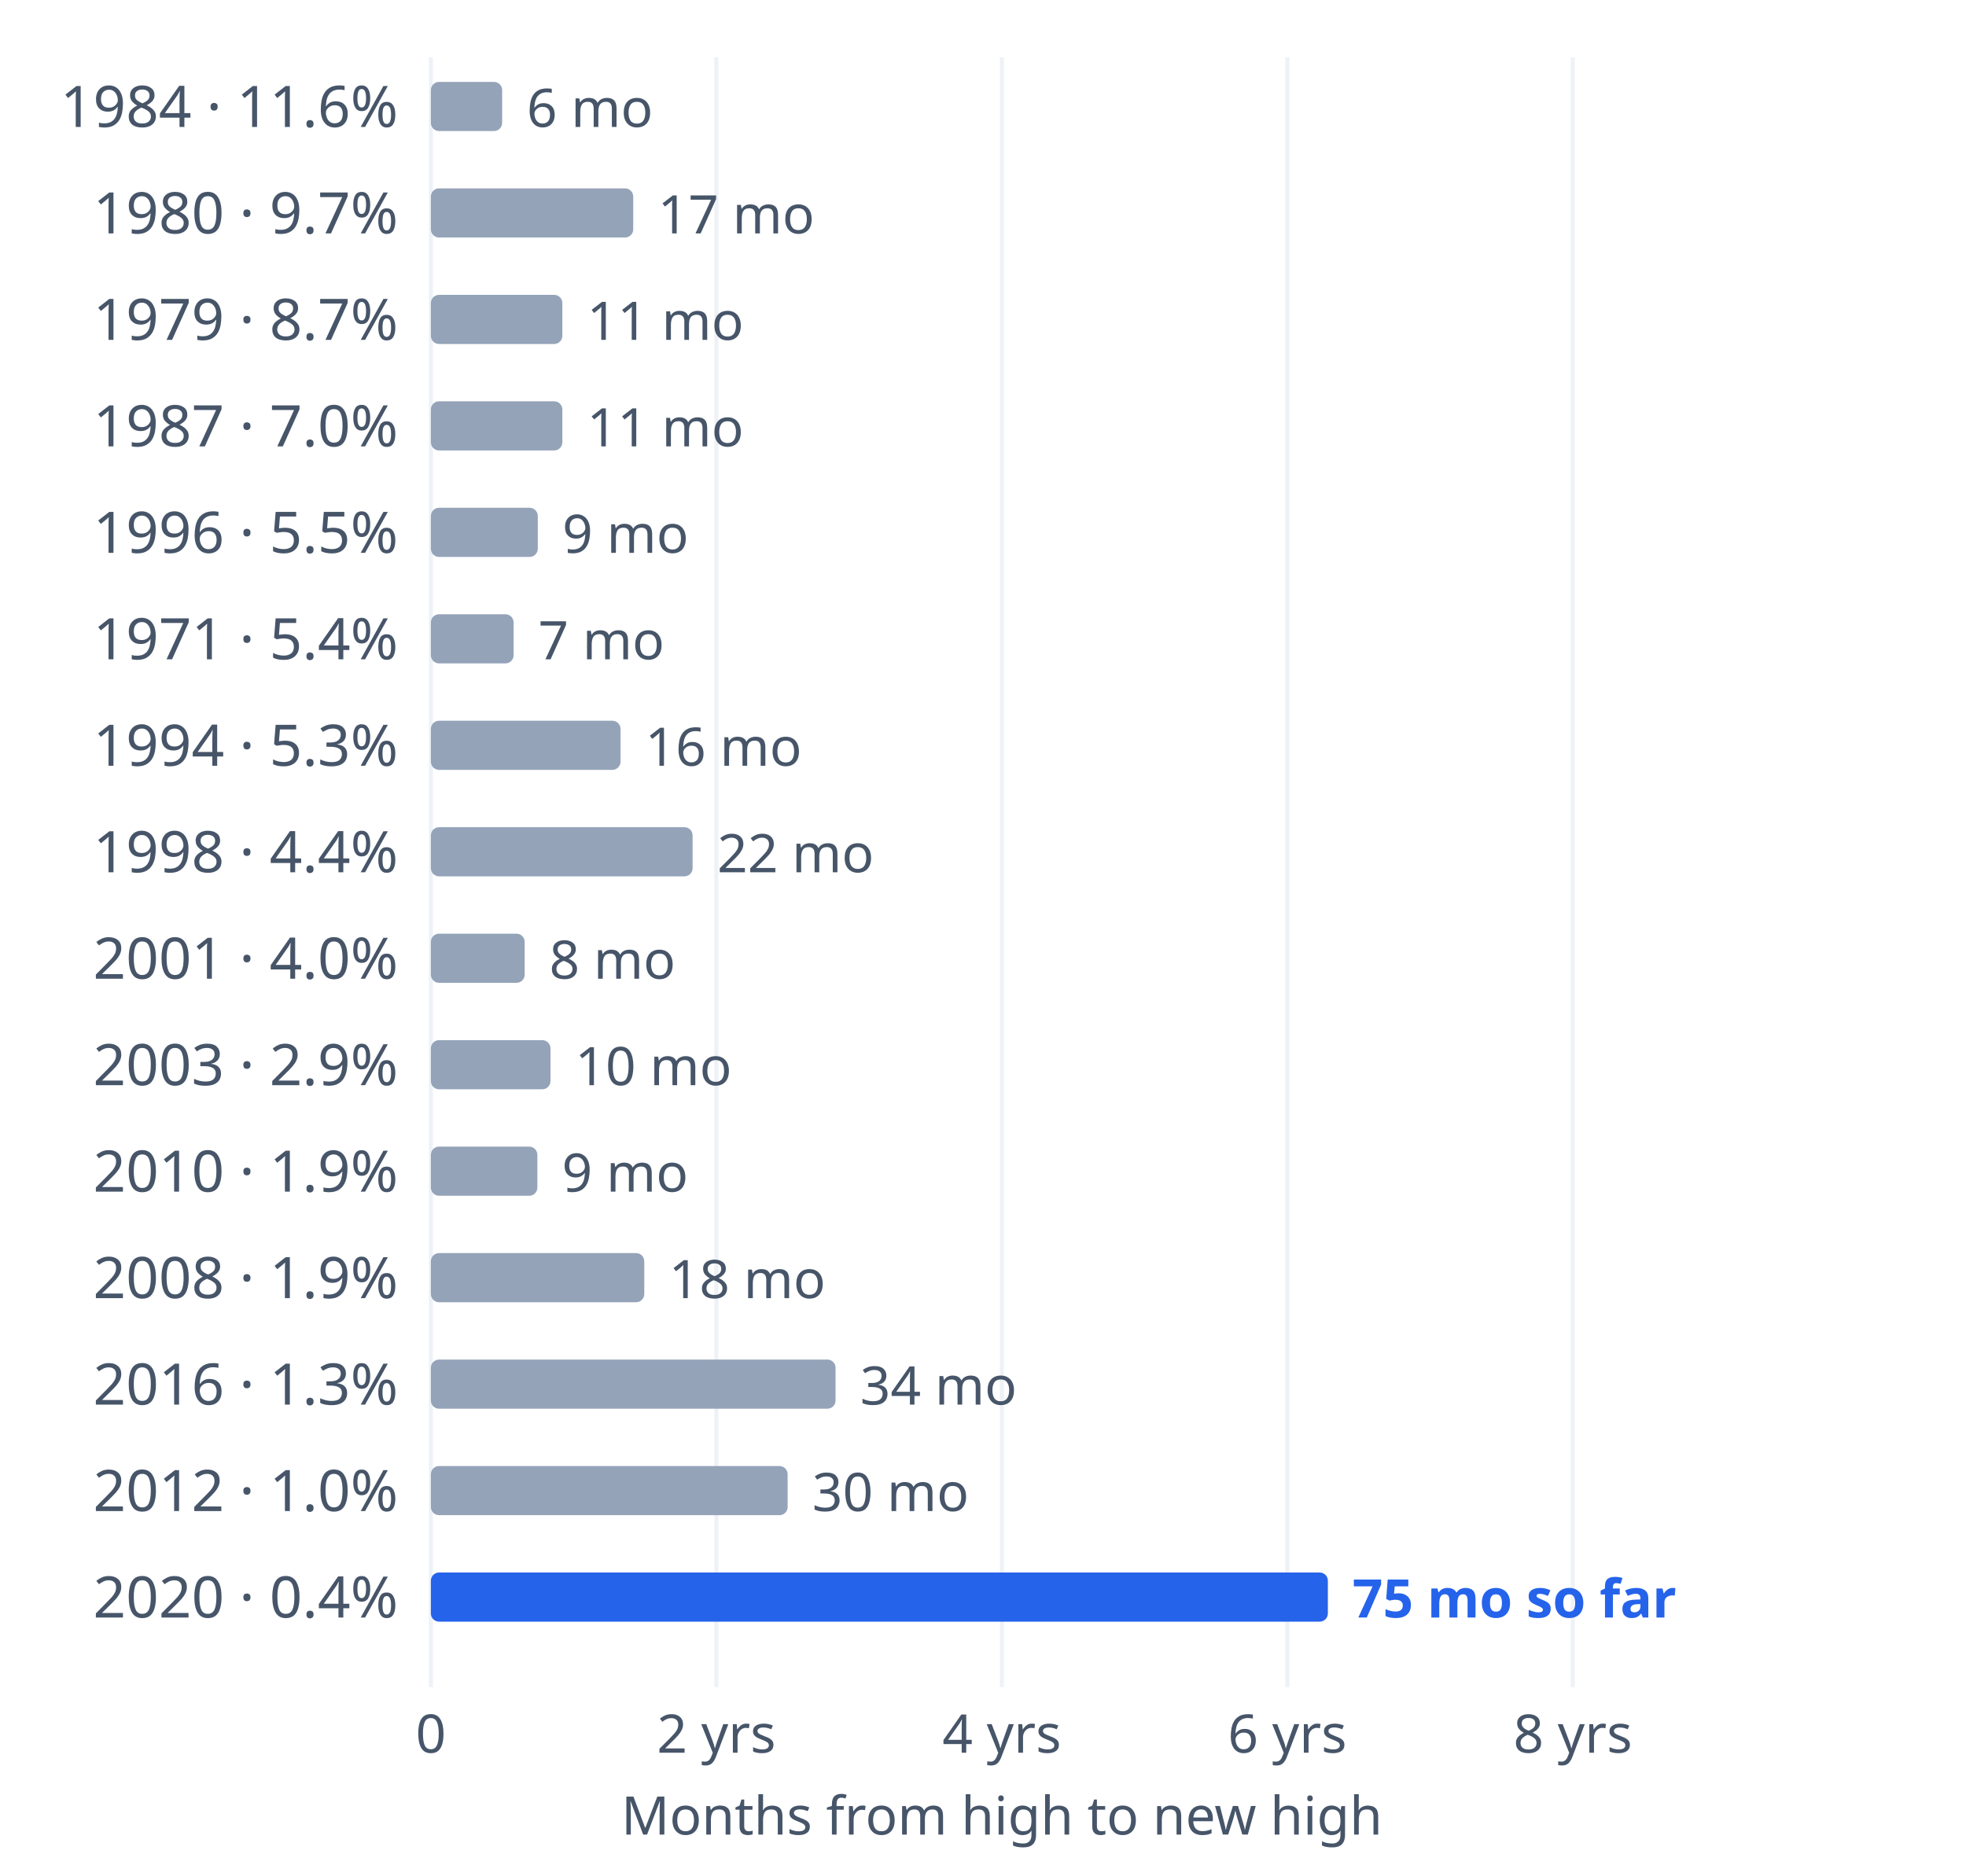
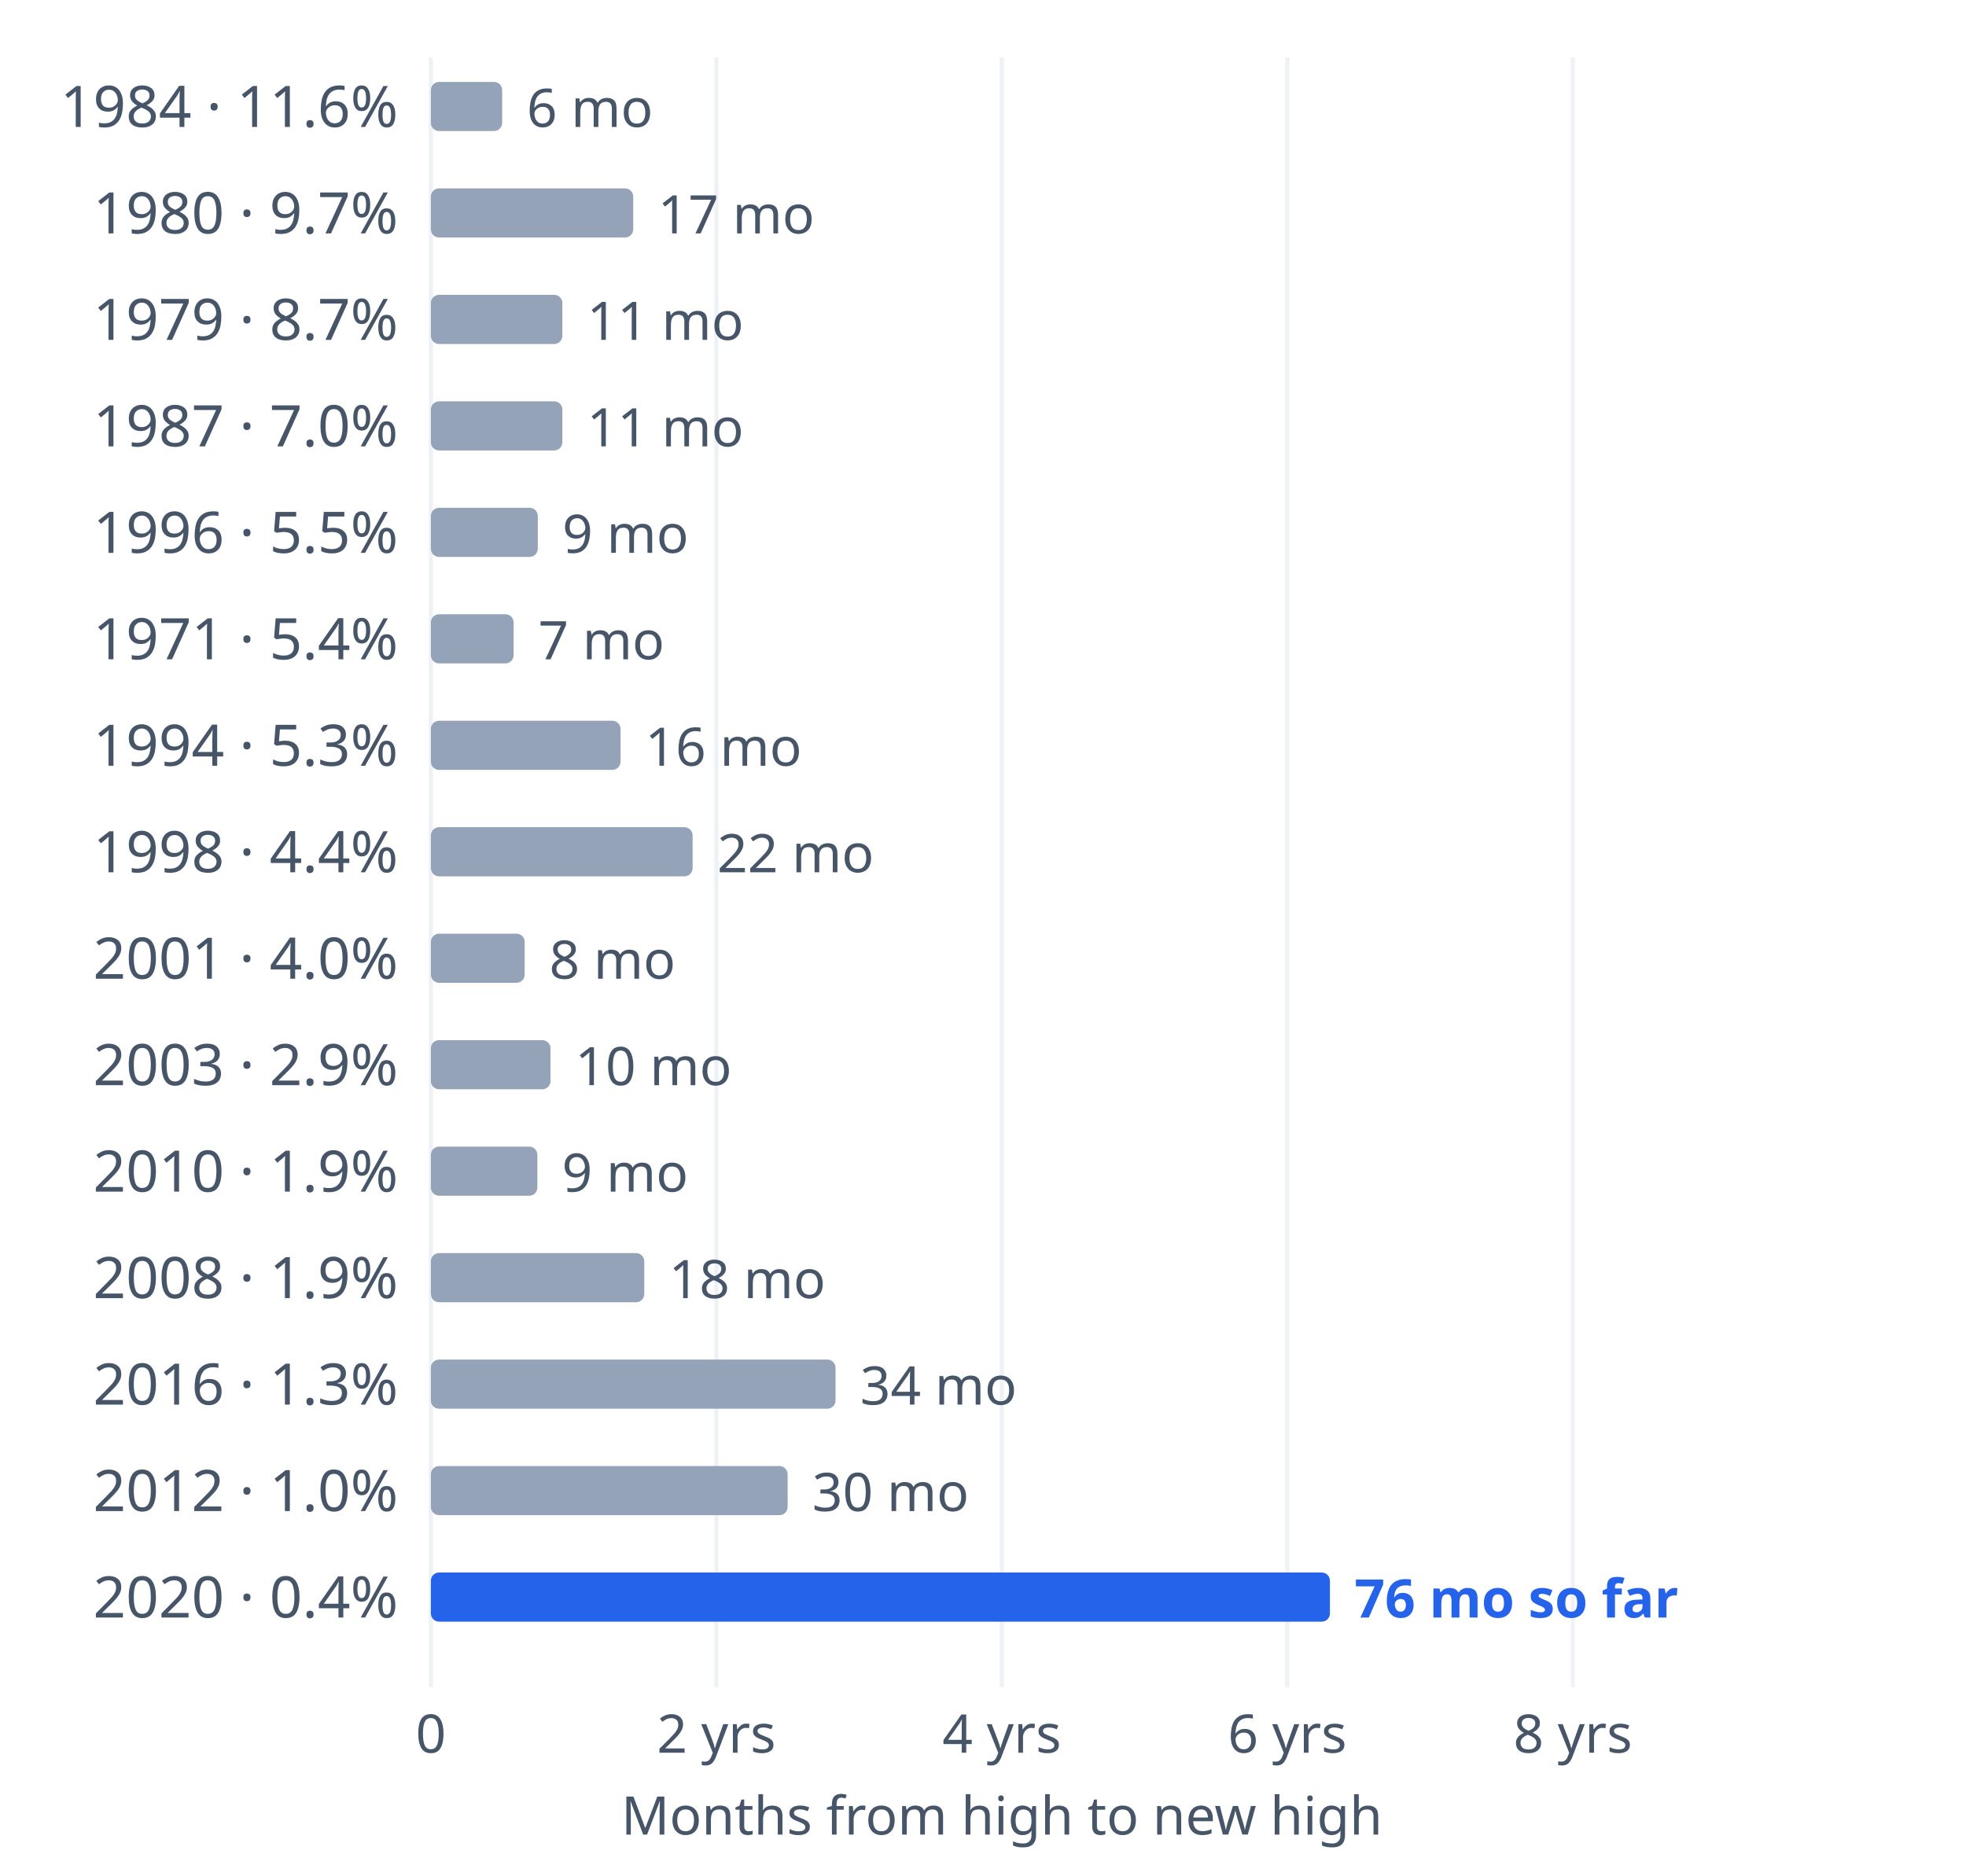
<svg xmlns="http://www.w3.org/2000/svg" viewBox="0 0 480 458" width="480" height="458" style="width:100%;max-width:560px;height:auto" role="img" font-family="system-ui,sans-serif" font-size="16">
  <text x="244.6" y="448.0" text-anchor="middle" fill="#475569" font-size="13">Months from high to new high</text>
  <line x1="105.2" x2="105.2" y1="14" y2="412.0" stroke="#eef2f7" />
  <text x="105.2" y="428.0" text-anchor="middle" fill="#475569" font-size="13">0</text>
  <line x1="174.9" x2="174.9" y1="14" y2="412.0" stroke="#eef2f7" />
  <text x="174.9" y="428.0" text-anchor="middle" fill="#475569" font-size="13">2 yrs</text>
  <line x1="244.6" x2="244.6" y1="14" y2="412.0" stroke="#eef2f7" />
  <text x="244.6" y="428.0" text-anchor="middle" fill="#475569" font-size="13">4 yrs</text>
  <line x1="314.3" x2="314.3" y1="14" y2="412.0" stroke="#eef2f7" />
  <text x="314.3" y="428.0" text-anchor="middle" fill="#475569" font-size="13">6 yrs</text>
  <line x1="384.0" x2="384.0" y1="14" y2="412.0" stroke="#eef2f7" />
  <text x="384.0" y="428.0" text-anchor="middle" fill="#475569" font-size="13">8 yrs</text>
  <text x="97.2" y="31.0" text-anchor="end" fill="#475569" font-size="14">1984 · 11.6%</text>
  <rect x="105.2" y="20.0" width="17.4" height="12" rx="2" fill="#94a3b8" />
  <text x="128.6" y="31.0" fill="#475569" font-size="13">6 mo</text>
  <text x="97.2" y="57.0" text-anchor="end" fill="#475569" font-size="14">1980 · 9.7%</text>
  <rect x="105.2" y="46.0" width="49.4" height="12" rx="2" fill="#94a3b8" />
  <text x="160.6" y="57.0" fill="#475569" font-size="13">17 mo</text>
  <text x="97.2" y="83.0" text-anchor="end" fill="#475569" font-size="14">1979 · 8.7%</text>
  <rect x="105.2" y="72.0" width="32.1" height="12" rx="2" fill="#94a3b8" />
  <text x="143.3" y="83.0" fill="#475569" font-size="13">11 mo</text>
  <text x="97.2" y="109.0" text-anchor="end" fill="#475569" font-size="14">1987 · 7.0%</text>
  <rect x="105.2" y="98.0" width="32.1" height="12" rx="2" fill="#94a3b8" />
  <text x="143.3" y="109.0" fill="#475569" font-size="13">11 mo</text>
  <text x="97.2" y="135.0" text-anchor="end" fill="#475569" font-size="14">1996 · 5.5%</text>
  <rect x="105.2" y="124.0" width="26.1" height="12" rx="2" fill="#94a3b8" />
  <text x="137.3" y="135.0" fill="#475569" font-size="13">9 mo</text>
  <text x="97.2" y="161.0" text-anchor="end" fill="#475569" font-size="14">1971 · 5.4%</text>
  <rect x="105.2" y="150.0" width="20.2" height="12" rx="2" fill="#94a3b8" />
  <text x="131.4" y="161.0" fill="#475569" font-size="13">7 mo</text>
  <text x="97.2" y="187.0" text-anchor="end" fill="#475569" font-size="14">1994 · 5.3%</text>
  <rect x="105.2" y="176.0" width="46.3" height="12" rx="2" fill="#94a3b8" />
  <text x="157.5" y="187.0" fill="#475569" font-size="13">16 mo</text>
  <text x="97.2" y="213.0" text-anchor="end" fill="#475569" font-size="14">1998 · 4.4%</text>
  <rect x="105.2" y="202.0" width="63.9" height="12" rx="2" fill="#94a3b8" />
  <text x="175.1" y="213.0" fill="#475569" font-size="13">22 mo</text>
  <text x="97.2" y="239.0" text-anchor="end" fill="#475569" font-size="14">2001 · 4.0%</text>
  <rect x="105.2" y="228.0" width="22.9" height="12" rx="2" fill="#94a3b8" />
  <text x="134.1" y="239.0" fill="#475569" font-size="13">8 mo</text>
  <text x="97.2" y="265.0" text-anchor="end" fill="#475569" font-size="14">2003 · 2.9%</text>
  <rect x="105.2" y="254.0" width="29.2" height="12" rx="2" fill="#94a3b8" />
  <text x="140.4" y="265.0" fill="#475569" font-size="13">10 mo</text>
  <text x="97.2" y="291.0" text-anchor="end" fill="#475569" font-size="14">2010 · 1.9%</text>
  <rect x="105.2" y="280.0" width="26.0" height="12" rx="2" fill="#94a3b8" />
  <text x="137.2" y="291.0" fill="#475569" font-size="13">9 mo</text>
  <text x="97.2" y="317.0" text-anchor="end" fill="#475569" font-size="14">2008 · 1.9%</text>
  <rect x="105.2" y="306.0" width="52.1" height="12" rx="2" fill="#94a3b8" />
  <text x="163.3" y="317.0" fill="#475569" font-size="13">18 mo</text>
  <text x="97.2" y="343.0" text-anchor="end" fill="#475569" font-size="14">2016 · 1.3%</text>
  <rect x="105.2" y="332.0" width="98.8" height="12" rx="2" fill="#94a3b8" />
  <text x="210.0" y="343.0" fill="#475569" font-size="13">34 mo</text>
  <text x="97.2" y="369.0" text-anchor="end" fill="#475569" font-size="14">2012 · 1.0%</text>
  <rect x="105.2" y="358.0" width="87.1" height="12" rx="2" fill="#94a3b8" />
  <text x="198.3" y="369.0" fill="#475569" font-size="13">30 mo</text>
  <text x="97.2" y="395.0" text-anchor="end" fill="#475569" font-size="14">2020 · 0.4%</text>
-   <rect x="105.2" y="384.0" width="219.0" height="12" rx="2" fill="#2563eb" />
-   <text x="330.2" y="395.0" fill="#2563eb" font-size="13" font-weight="600">75 mo so far</text>
+   <rect x="105.2" y="384.0" width="219.5" height="12" rx="2" fill="#2563eb" />
+   <text x="330.7" y="395.0" fill="#2563eb" font-size="13" font-weight="600">76 mo so far</text>
</svg>
